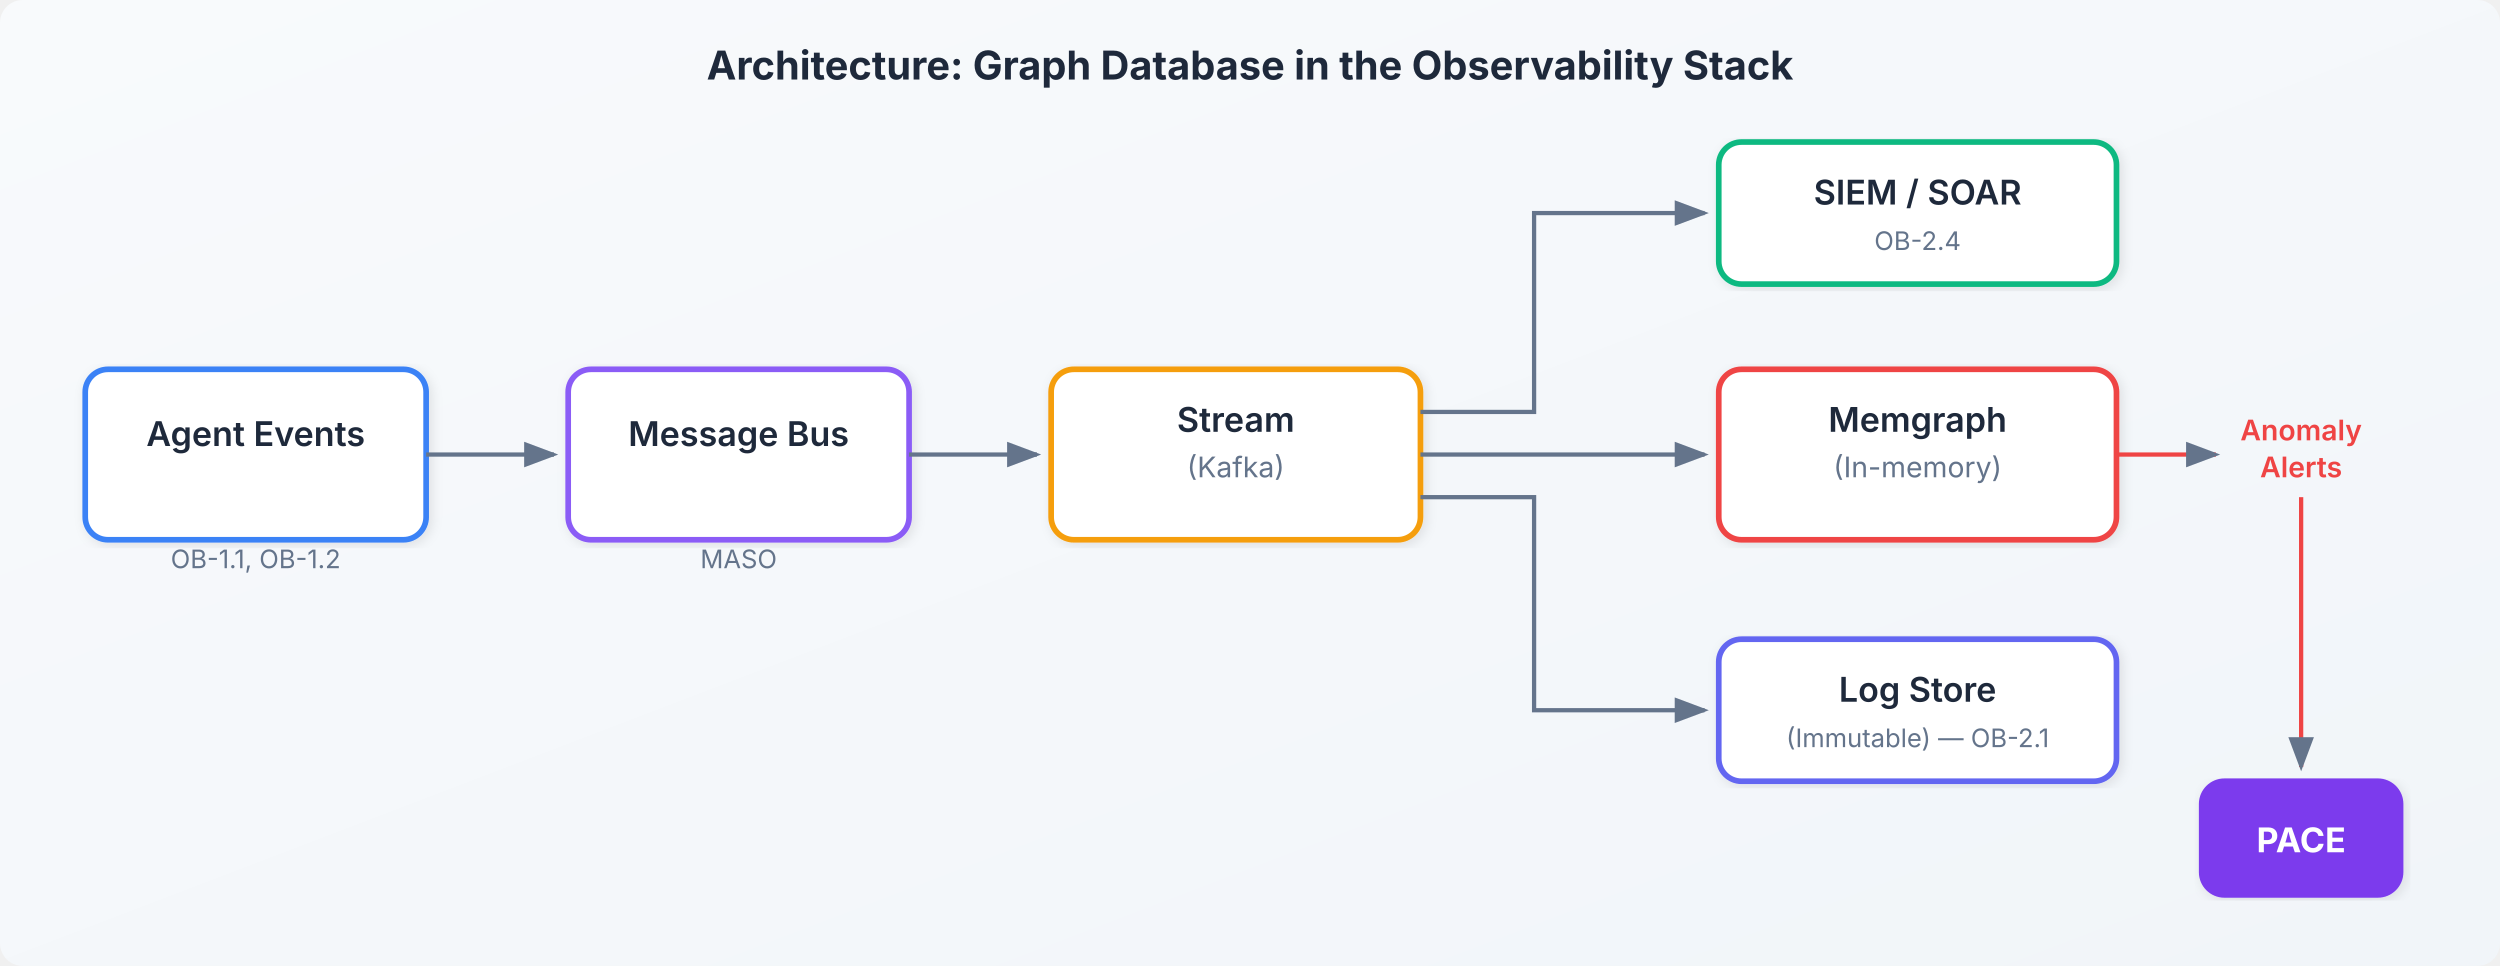
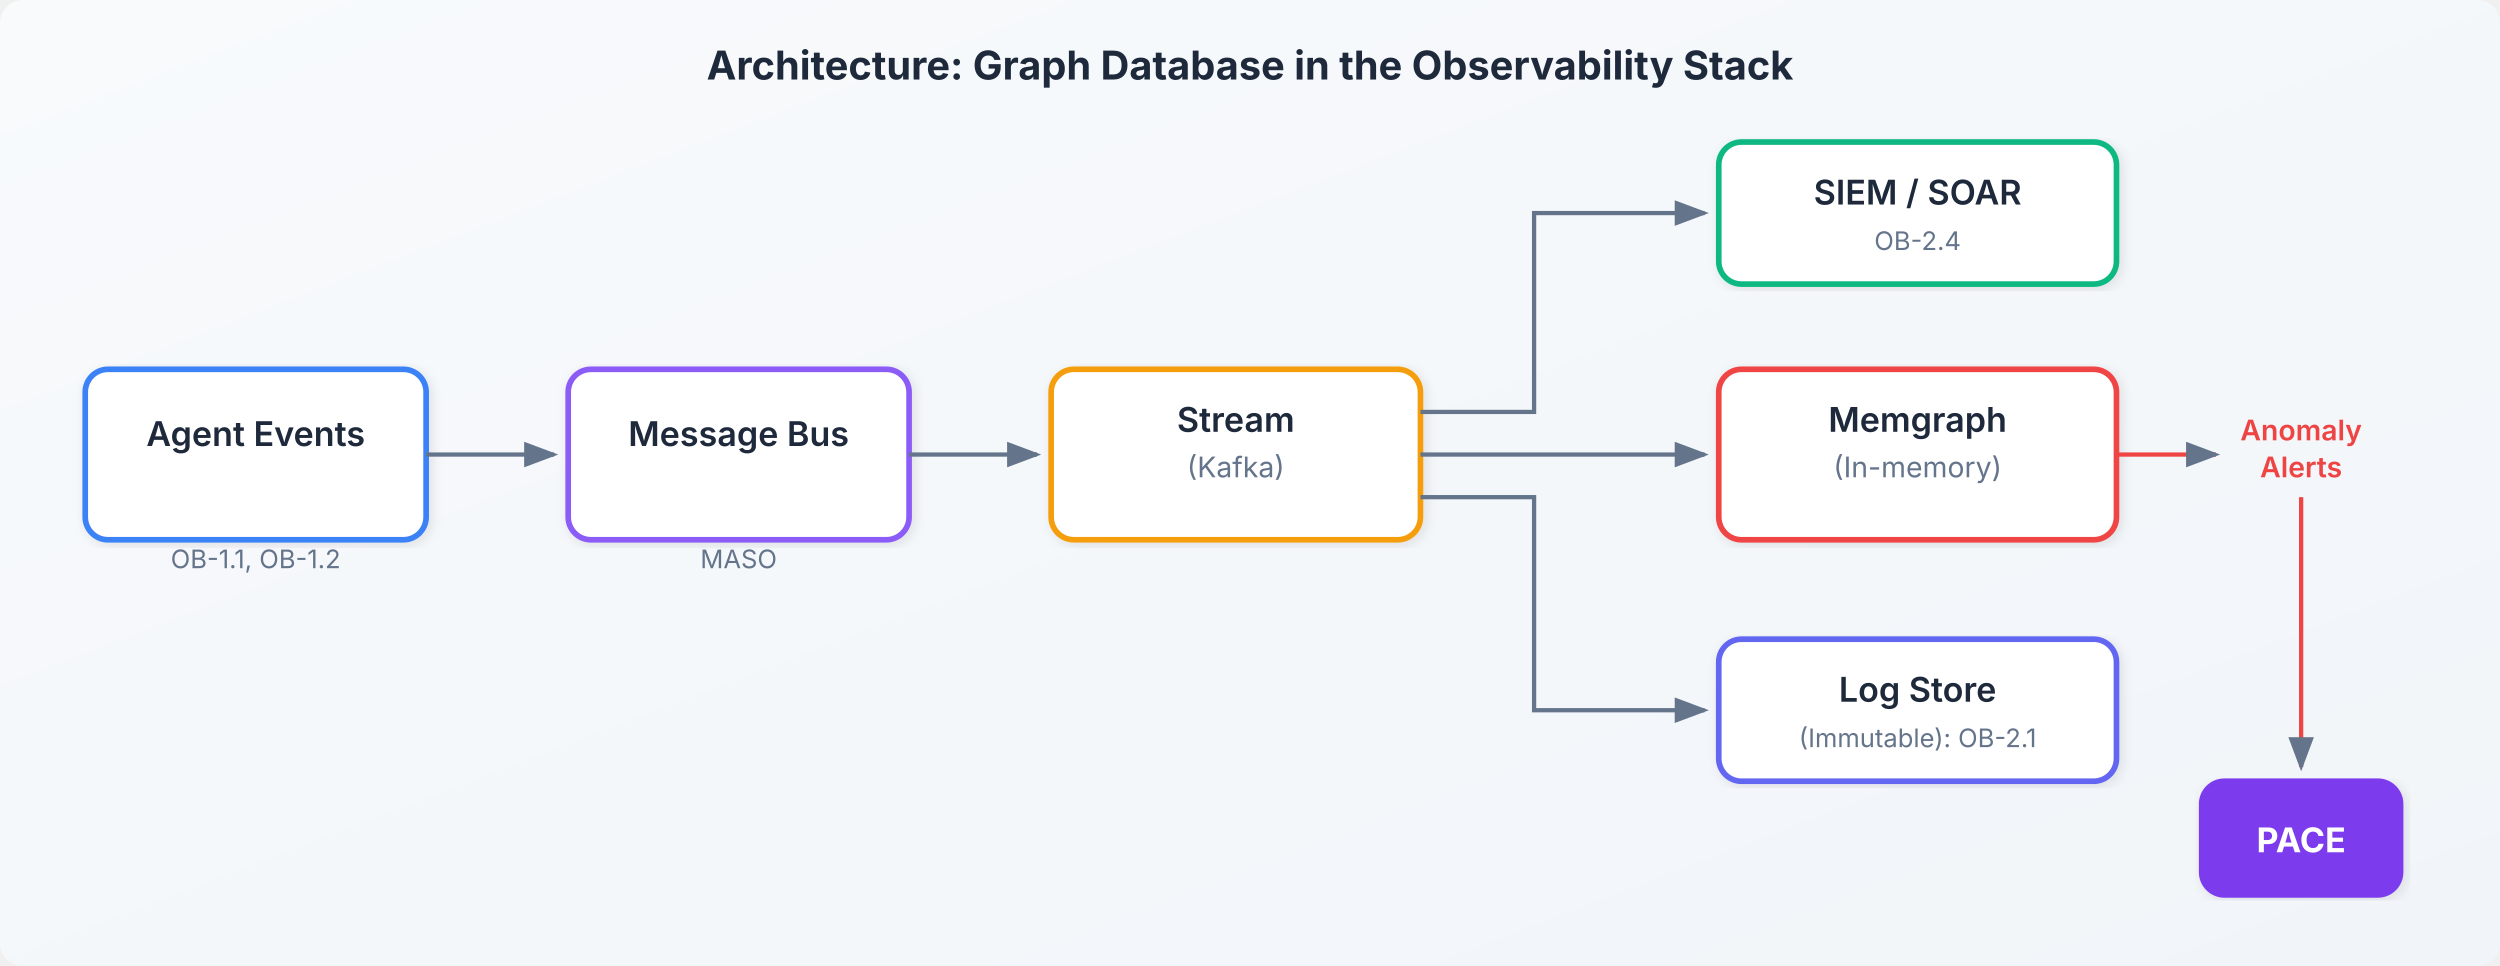
<svg xmlns="http://www.w3.org/2000/svg" viewBox="0 0 880 340" role="img" aria-label="Architecture pipeline: Agent events flow through a message bus to Kafka stream processor, which fans out to SIEM/SOAR, Memgraph for anomaly detection, and an immutable log store, with anomaly alerts feeding into PACE escalation">
  <defs>
    <linearGradient id="bgGrad" x1="0" y1="0" x2="1" y2="1">
      <stop offset="0%" stop-color="#f8fafc" />
      <stop offset="100%" stop-color="#f1f5f9" />
    </linearGradient>
    <filter id="shadow" x="-5%" y="-5%" width="110%" height="110%">
      <feDropShadow dx="1" dy="1" stdDeviation="2" flood-opacity="0.1" />
    </filter>
    <marker id="arrow" markerWidth="8" markerHeight="6" refX="7" refY="3" orient="auto">
      <polygon points="0 0, 8 3, 0 6" fill="#64748b" />
    </marker>
    <marker id="arrowBlue" markerWidth="8" markerHeight="6" refX="7" refY="3" orient="auto">
      <polygon points="0 0, 8 3, 0 6" fill="#3b82f6" />
    </marker>
  </defs>
  <rect width="880" height="340" rx="8" fill="url(#bgGrad)" />
  <text x="440" y="28" font-family="Inter, system-ui, sans-serif" font-size="14" font-weight="700" fill="#1e293b" text-anchor="middle">Architecture: Graph Database in the Observability Stack</text>
  <rect x="30" y="130" width="120" height="60" rx="8" fill="#fff" stroke="#3b82f6" stroke-width="2" filter="url(#shadow)" />
  <text x="90" y="157" font-family="Inter, system-ui, sans-serif" font-size="12" font-weight="600" fill="#1e293b" text-anchor="middle">Agent Events</text>
  <text x="90" y="200" font-family="Inter, system-ui, sans-serif" font-size="9" fill="#64748b" text-anchor="middle">OB-1.1, OB-1.2</text>
  <line x1="150" y1="160" x2="195" y2="160" stroke="#64748b" stroke-width="1.5" marker-end="url(#arrow)" />
  <rect x="200" y="130" width="120" height="60" rx="8" fill="#fff" stroke="#8b5cf6" stroke-width="2" filter="url(#shadow)" />
  <text x="260" y="157" font-family="Inter, system-ui, sans-serif" font-size="12" font-weight="600" fill="#1e293b" text-anchor="middle">Message Bus</text>
  <text x="260" y="200" font-family="Inter, system-ui, sans-serif" font-size="9" fill="#64748b" text-anchor="middle">MASO</text>
  <line x1="320" y1="160" x2="365" y2="160" stroke="#64748b" stroke-width="1.5" marker-end="url(#arrow)" />
  <rect x="370" y="130" width="130" height="60" rx="8" fill="#fff" stroke="#f59e0b" stroke-width="2" filter="url(#shadow)" />
  <text x="435" y="152" font-family="Inter, system-ui, sans-serif" font-size="12" font-weight="600" fill="#1e293b" text-anchor="middle">Stream</text>
  <text x="435" y="168" font-family="Inter, system-ui, sans-serif" font-size="10" fill="#64748b" text-anchor="middle">(Kafka)</text>
  <path d="M500,145 L540,145 L540,75 L600,75" fill="none" stroke="#64748b" stroke-width="1.5" marker-end="url(#arrow)" />
  <line x1="500" y1="160" x2="600" y2="160" stroke="#64748b" stroke-width="1.5" marker-end="url(#arrow)" />
  <path d="M500,175 L540,175 L540,250 L600,250" fill="none" stroke="#64748b" stroke-width="1.5" marker-end="url(#arrow)" />
  <rect x="605" y="50" width="140" height="50" rx="8" fill="#fff" stroke="#10b981" stroke-width="2" filter="url(#shadow)" />
  <text x="675" y="72" font-family="Inter, system-ui, sans-serif" font-size="12" font-weight="600" fill="#1e293b" text-anchor="middle">SIEM / SOAR</text>
  <text x="675" y="88" font-family="Inter, system-ui, sans-serif" font-size="9" fill="#64748b" text-anchor="middle">OB-2.4</text>
  <rect x="605" y="130" width="140" height="60" rx="8" fill="#fff" stroke="#ef4444" stroke-width="2" filter="url(#shadow)" />
  <text x="675" y="152" font-family="Inter, system-ui, sans-serif" font-size="12" font-weight="600" fill="#1e293b" text-anchor="middle">Memgraph</text>
  <text x="675" y="168" font-family="Inter, system-ui, sans-serif" font-size="10" fill="#64748b" text-anchor="middle">(In-memory)</text>
  <line x1="745" y1="160" x2="780" y2="160" stroke="#ef4444" stroke-width="1.5" marker-end="url(#arrow)" />
  <text x="810" y="155" font-family="Inter, system-ui, sans-serif" font-size="10" font-weight="600" fill="#ef4444" text-anchor="middle">Anomaly</text>
  <text x="810" y="168" font-family="Inter, system-ui, sans-serif" font-size="10" font-weight="600" fill="#ef4444" text-anchor="middle">Alerts</text>
  <path d="M810,175 L810,250 L810,270" fill="none" stroke="#ef4444" stroke-width="1.5" marker-end="url(#arrow)" />
  <rect x="605" y="225" width="140" height="50" rx="8" fill="#fff" stroke="#6366f1" stroke-width="2" filter="url(#shadow)" />
  <text x="675" y="247" font-family="Inter, system-ui, sans-serif" font-size="12" font-weight="600" fill="#1e293b" text-anchor="middle">Log Store</text>
-   <text x="675" y="263" font-family="Inter, system-ui, sans-serif" font-size="9" fill="#64748b" text-anchor="middle">(Immutable) — OB-2.1</text>
+   <text x="675" y="263" font-family="Inter, system-ui, sans-serif" font-size="9" fill="#64748b" text-anchor="middle">(Immutable): OB-2.1</text>
  <rect x="775" y="275" width="70" height="40" rx="8" fill="#7c3aed" stroke="#7c3aed" stroke-width="2" filter="url(#shadow)" />
  <text x="810" y="300" font-family="Inter, system-ui, sans-serif" font-size="12" font-weight="700" fill="#fff" text-anchor="middle">PACE</text>
</svg>
